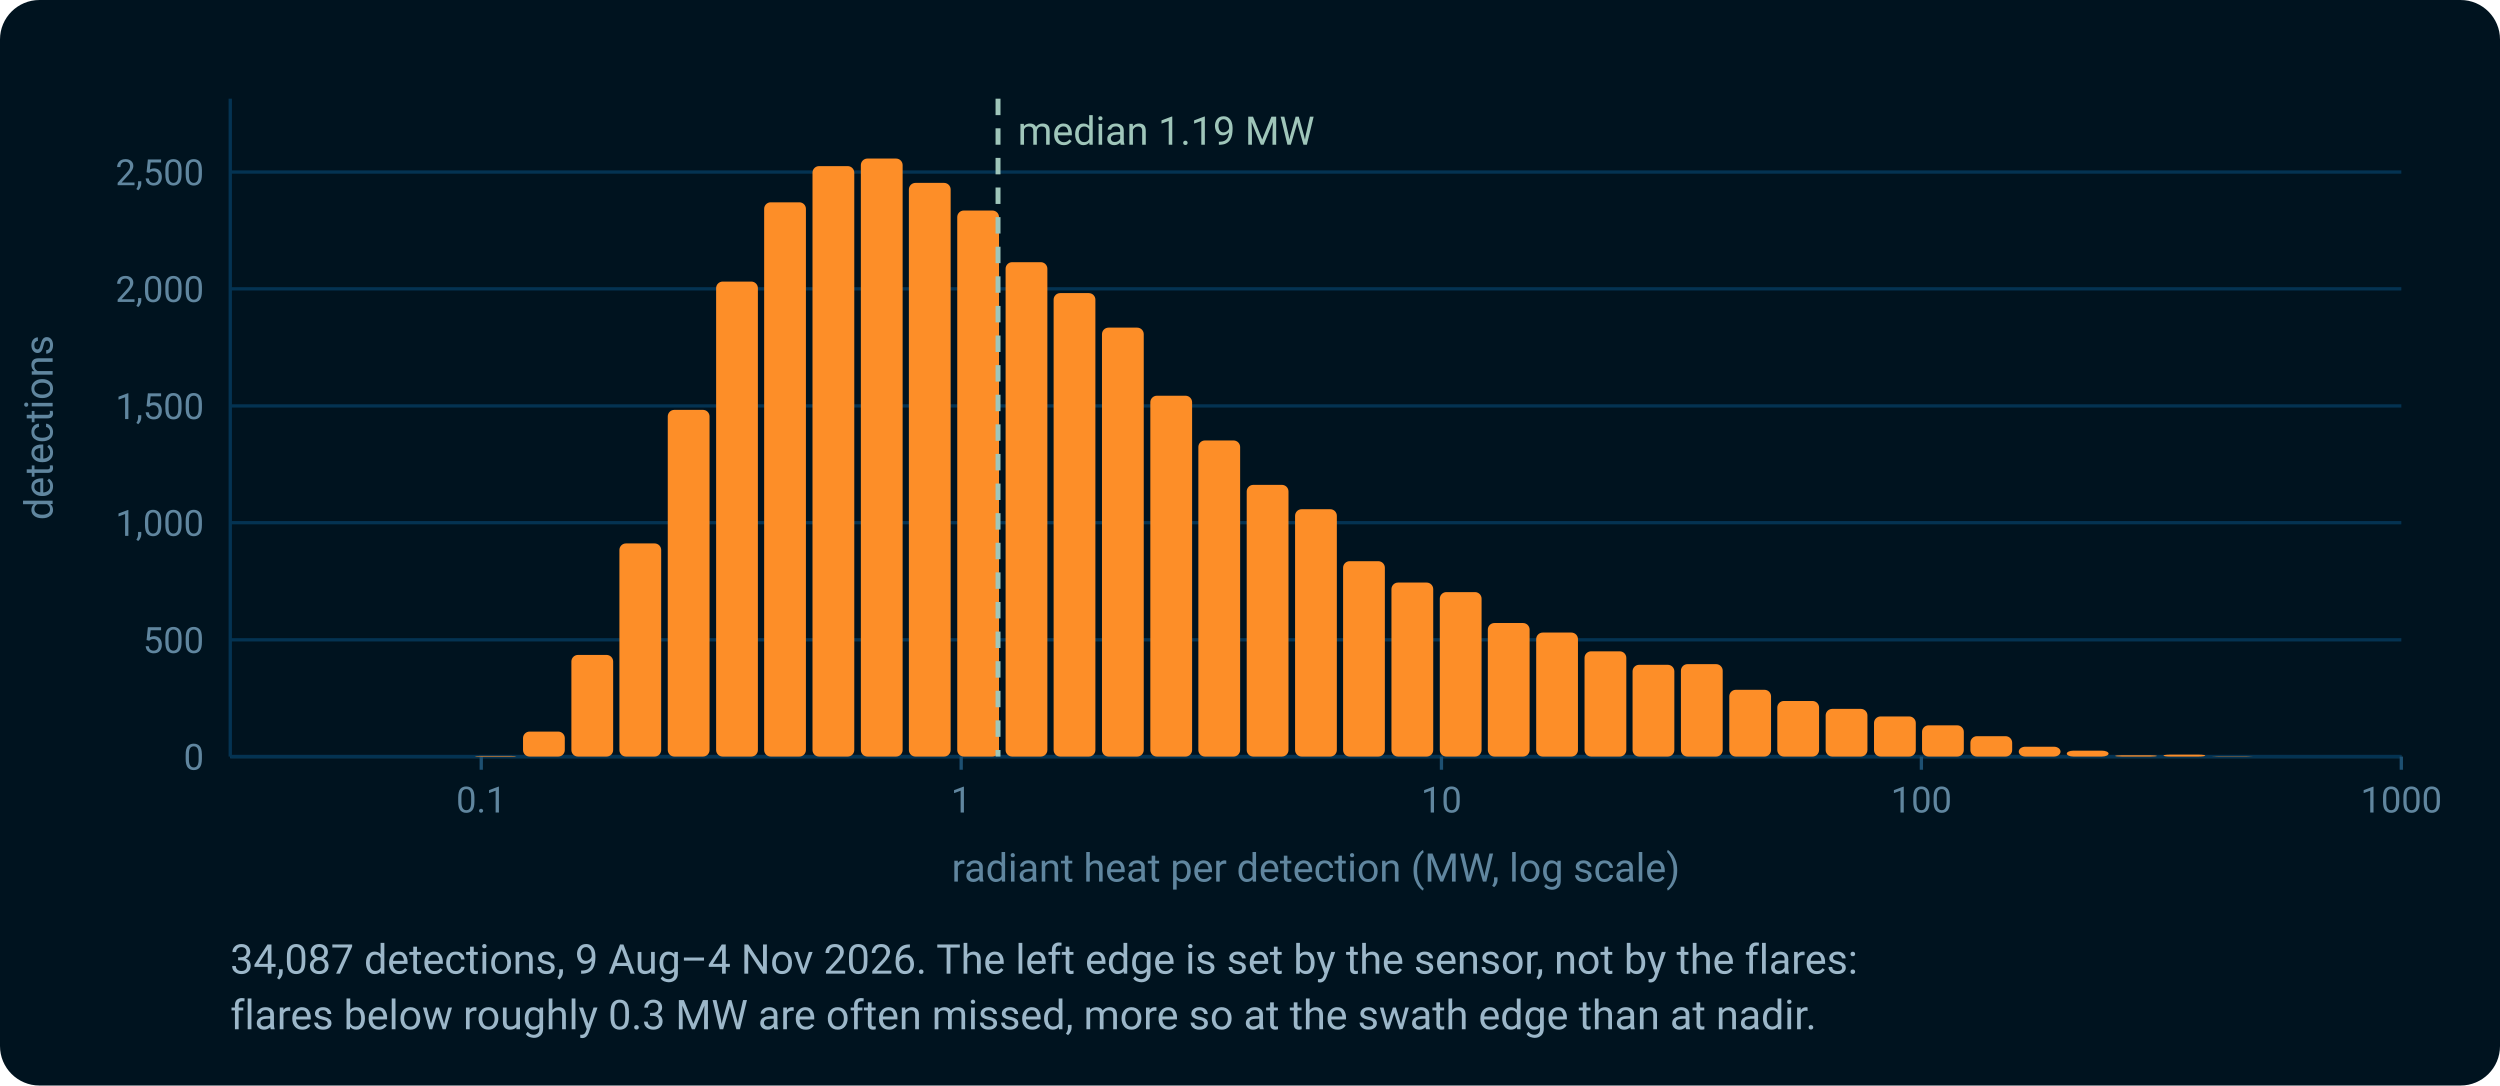
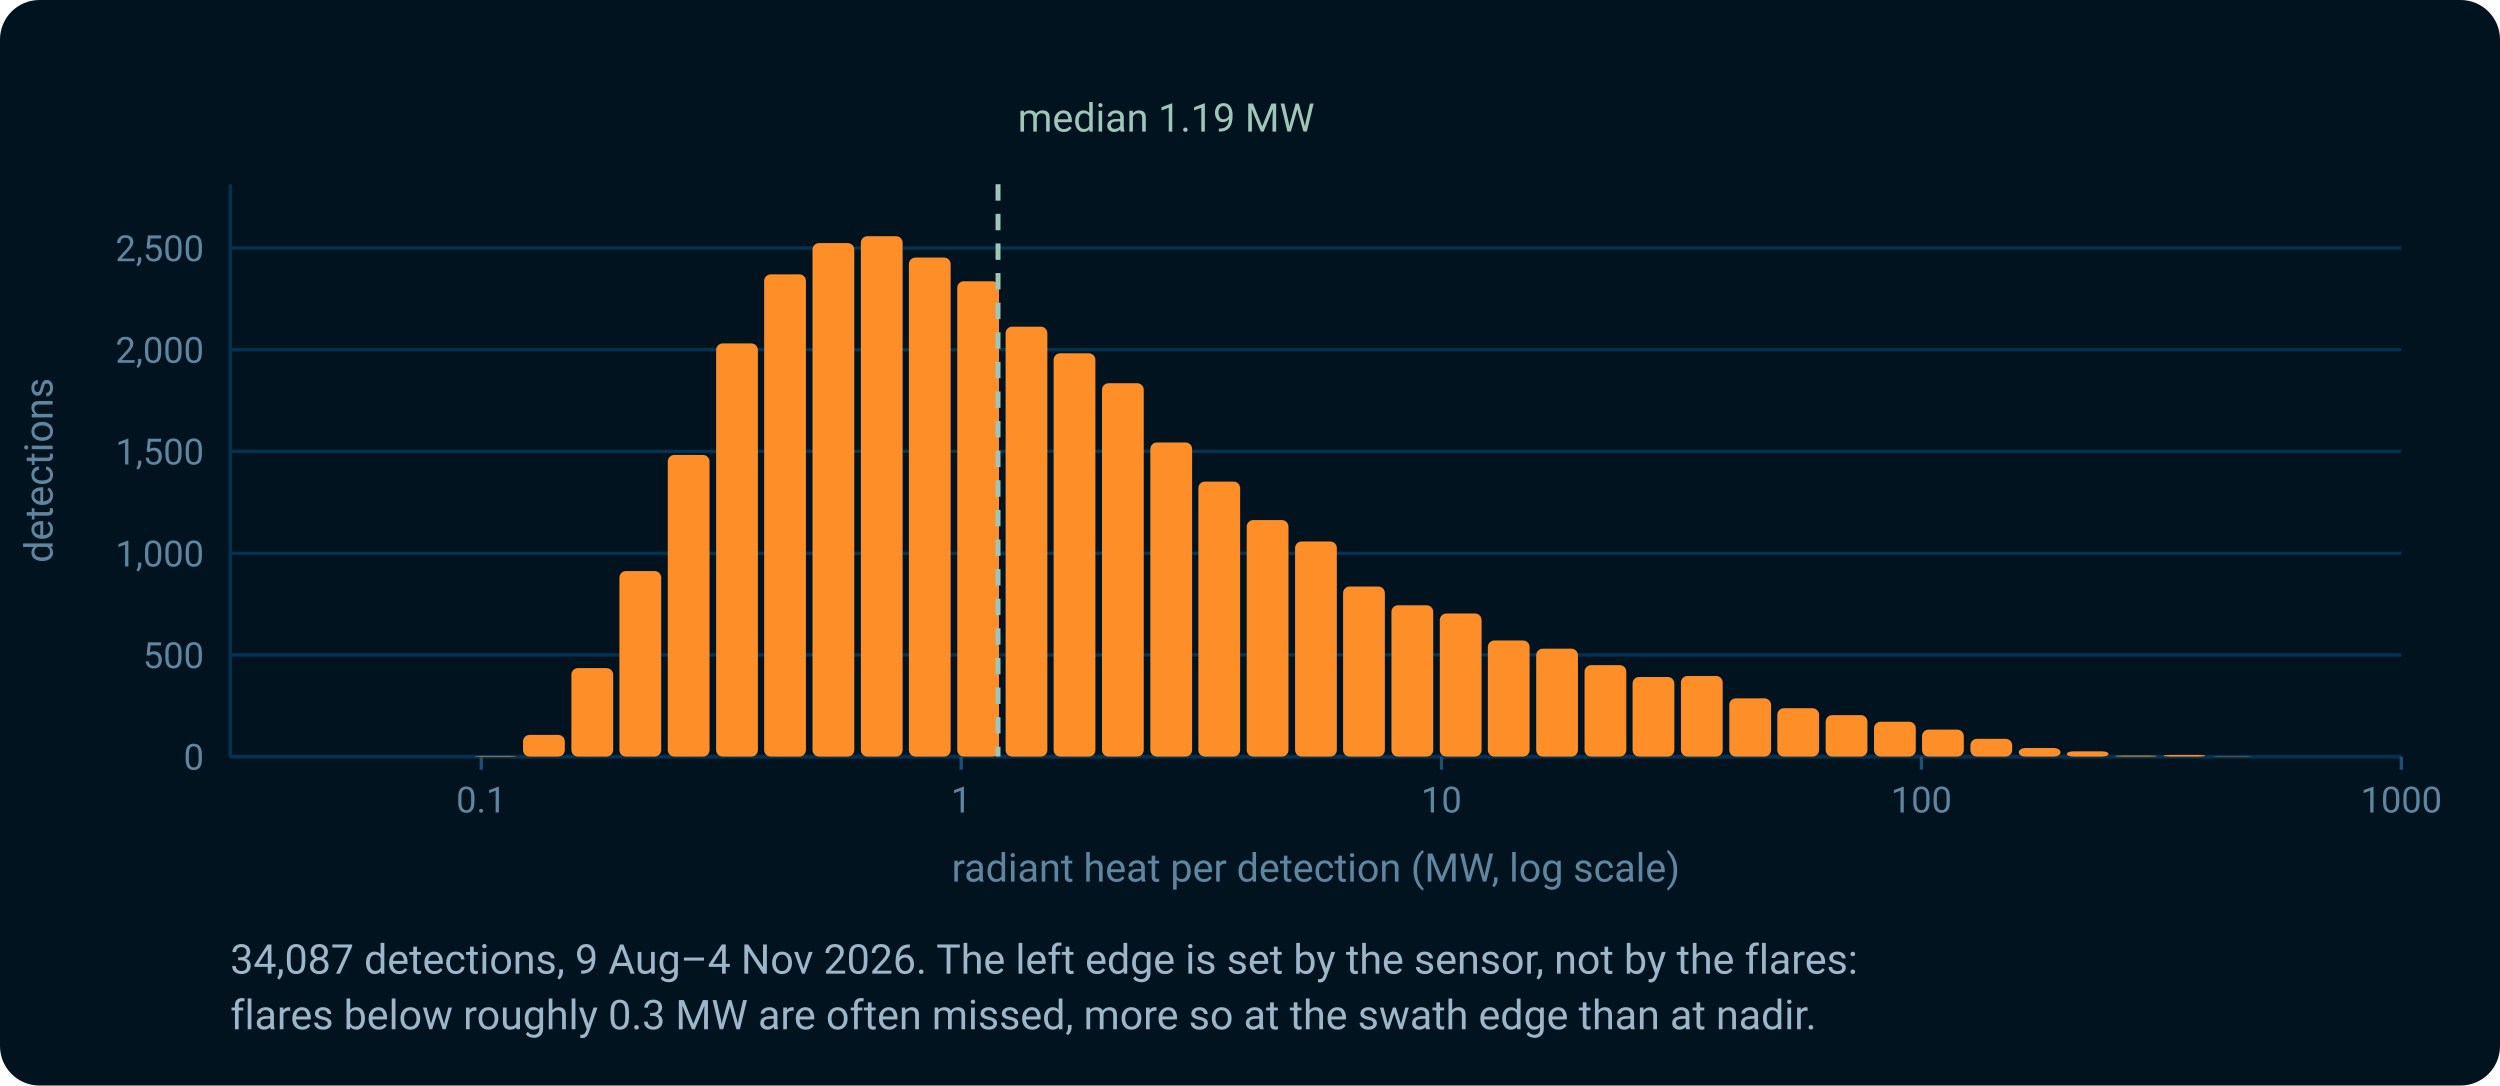
<svg xmlns="http://www.w3.org/2000/svg" viewBox="0 0 760 330" width="760" height="330" role="img" aria-label="How large detected flares are">
  <rect width="760" height="330" rx="12" fill="#00131F" />
  <line x1="70.0" y1="230.0" x2="730.0" y2="230.0" stroke="#1D5072" stroke-width="1" />
-   <line x1="70.0" y1="30.0" x2="70.0" y2="230.0" stroke="#043352" stroke-width="1" />
+   <line x1="70.0" y1="56.0" x2="70.0" y2="230.0" stroke="#043352" stroke-width="1" />
  <line x1="70.0" y1="230.0" x2="730.0" y2="230.0" stroke="#043352" stroke-width="1" />
  <text x="62.0" y="234.0" fill="#60869F" font-size="11" font-family="Roboto, Arial, sans-serif" text-anchor="end" font-weight="400">0</text>
-   <line x1="70.0" y1="194.5" x2="730.0" y2="194.5" stroke="#043352" stroke-width="1" />
-   <text x="62.0" y="198.5" fill="#60869F" font-size="11" font-family="Roboto, Arial, sans-serif" text-anchor="end" font-weight="400">500</text>
-   <line x1="70.0" y1="158.9" x2="730.0" y2="158.9" stroke="#043352" stroke-width="1" />
-   <text x="62.0" y="162.9" fill="#60869F" font-size="11" font-family="Roboto, Arial, sans-serif" text-anchor="end" font-weight="400">1,000</text>
-   <line x1="70.0" y1="123.4" x2="730.0" y2="123.4" stroke="#043352" stroke-width="1" />
-   <text x="62.0" y="127.4" fill="#60869F" font-size="11" font-family="Roboto, Arial, sans-serif" text-anchor="end" font-weight="400">1,500</text>
-   <line x1="70.0" y1="87.8" x2="730.0" y2="87.8" stroke="#043352" stroke-width="1" />
-   <text x="62.0" y="91.8" fill="#60869F" font-size="11" font-family="Roboto, Arial, sans-serif" text-anchor="end" font-weight="400">2,000</text>
-   <line x1="70.0" y1="52.3" x2="730.0" y2="52.3" stroke="#043352" stroke-width="1" />
-   <text x="62.0" y="56.3" fill="#60869F" font-size="11" font-family="Roboto, Arial, sans-serif" text-anchor="end" font-weight="400">2,500</text>
+   <line x1="70.0" y1="199.1" x2="730.0" y2="199.1" stroke="#043352" stroke-width="1" />
+   <text x="62.0" y="203.1" fill="#60869F" font-size="11" font-family="Roboto, Arial, sans-serif" text-anchor="end" font-weight="400">500</text>
+   <line x1="70.0" y1="168.2" x2="730.0" y2="168.2" stroke="#043352" stroke-width="1" />
+   <text x="62.0" y="172.2" fill="#60869F" font-size="11" font-family="Roboto, Arial, sans-serif" text-anchor="end" font-weight="400">1,000</text>
+   <line x1="70.0" y1="137.2" x2="730.0" y2="137.2" stroke="#043352" stroke-width="1" />
+   <text x="62.0" y="141.2" fill="#60869F" font-size="11" font-family="Roboto, Arial, sans-serif" text-anchor="end" font-weight="400">1,500</text>
+   <line x1="70.0" y1="106.3" x2="730.0" y2="106.3" stroke="#043352" stroke-width="1" />
+   <text x="62.0" y="110.3" fill="#60869F" font-size="11" font-family="Roboto, Arial, sans-serif" text-anchor="end" font-weight="400">2,000</text>
+   <line x1="70.0" y1="75.4" x2="730.0" y2="75.4" stroke="#043352" stroke-width="1" />
+   <text x="62.0" y="79.4" fill="#60869F" font-size="11" font-family="Roboto, Arial, sans-serif" text-anchor="end" font-weight="400">2,500</text>
  <line x1="146.3" y1="230.0" x2="146.3" y2="234.0" stroke="#1D5072" stroke-width="1" />
  <text x="146.3" y="247.0" fill="#60869F" font-size="11" font-family="Roboto, Arial, sans-serif" text-anchor="middle" font-weight="400">0.1</text>
  <line x1="292.2" y1="230.0" x2="292.2" y2="234.0" stroke="#1D5072" stroke-width="1" />
  <text x="292.2" y="247.0" fill="#60869F" font-size="11" font-family="Roboto, Arial, sans-serif" text-anchor="middle" font-weight="400">1</text>
  <line x1="438.2" y1="230.0" x2="438.2" y2="234.0" stroke="#1D5072" stroke-width="1" />
  <text x="438.2" y="247.0" fill="#60869F" font-size="11" font-family="Roboto, Arial, sans-serif" text-anchor="middle" font-weight="400">10</text>
  <line x1="584.1" y1="230.0" x2="584.1" y2="234.0" stroke="#1D5072" stroke-width="1" />
  <text x="584.1" y="247.0" fill="#60869F" font-size="11" font-family="Roboto, Arial, sans-serif" text-anchor="middle" font-weight="400">100</text>
  <line x1="730.0" y1="230.0" x2="730.0" y2="234.0" stroke="#1D5072" stroke-width="1" />
  <text x="730.0" y="247.0" fill="#60869F" font-size="11" font-family="Roboto, Arial, sans-serif" text-anchor="middle" font-weight="400">1000</text>
  <rect x="144.3" y="229.8" width="12.7" height="0.2" fill="#FD8E28" rx="2" />
-   <rect x="159.0" y="222.4" width="12.7" height="7.6" fill="#FD8E28" rx="2" />
-   <rect x="173.7" y="199.1" width="12.7" height="30.9" fill="#FD8E28" rx="2" />
-   <rect x="188.3" y="165.2" width="12.7" height="64.8" fill="#FD8E28" rx="2" />
-   <rect x="203.0" y="124.6" width="12.7" height="105.4" fill="#FD8E28" rx="2" />
-   <rect x="217.7" y="85.6" width="12.7" height="144.4" fill="#FD8E28" rx="2" />
-   <rect x="232.3" y="61.5" width="12.7" height="168.5" fill="#FD8E28" rx="2" />
-   <rect x="247.0" y="50.5" width="12.7" height="179.5" fill="#FD8E28" rx="2" />
-   <rect x="261.7" y="48.2" width="12.7" height="181.8" fill="#FD8E28" rx="2" />
-   <rect x="276.3" y="55.6" width="12.7" height="174.4" fill="#FD8E28" rx="2" />
-   <rect x="291.0" y="64.0" width="12.7" height="166.0" fill="#FD8E28" rx="2" />
-   <rect x="305.7" y="79.7" width="12.7" height="150.3" fill="#FD8E28" rx="2" />
-   <rect x="320.3" y="89.1" width="12.7" height="140.9" fill="#FD8E28" rx="2" />
-   <rect x="335.0" y="99.6" width="12.7" height="130.4" fill="#FD8E28" rx="2" />
-   <rect x="349.7" y="120.3" width="12.7" height="109.7" fill="#FD8E28" rx="2" />
-   <rect x="364.3" y="133.9" width="12.7" height="96.1" fill="#FD8E28" rx="2" />
-   <rect x="379.0" y="147.4" width="12.7" height="82.6" fill="#FD8E28" rx="2" />
-   <rect x="393.7" y="154.8" width="12.7" height="75.2" fill="#FD8E28" rx="2" />
-   <rect x="408.3" y="170.6" width="12.7" height="59.4" fill="#FD8E28" rx="2" />
-   <rect x="423.0" y="177.1" width="12.7" height="52.9" fill="#FD8E28" rx="2" />
-   <rect x="437.7" y="180.0" width="12.7" height="50.0" fill="#FD8E28" rx="2" />
-   <rect x="452.3" y="189.4" width="12.7" height="40.6" fill="#FD8E28" rx="2" />
-   <rect x="467.0" y="192.3" width="12.7" height="37.7" fill="#FD8E28" rx="2" />
-   <rect x="481.7" y="198.0" width="12.7" height="32.0" fill="#FD8E28" rx="2" />
-   <rect x="496.3" y="202.1" width="12.7" height="27.9" fill="#FD8E28" rx="2" />
-   <rect x="511.0" y="201.9" width="12.7" height="28.1" fill="#FD8E28" rx="2" />
-   <rect x="525.7" y="209.7" width="12.7" height="20.3" fill="#FD8E28" rx="2" />
-   <rect x="540.3" y="213.1" width="12.7" height="16.9" fill="#FD8E28" rx="2" />
-   <rect x="555.0" y="215.5" width="12.7" height="14.5" fill="#FD8E28" rx="2" />
-   <rect x="569.7" y="217.8" width="12.7" height="12.2" fill="#FD8E28" rx="2" />
-   <rect x="584.3" y="220.5" width="12.7" height="9.5" fill="#FD8E28" rx="2" />
-   <rect x="599.0" y="223.8" width="12.7" height="6.2" fill="#FD8E28" rx="2" />
-   <rect x="613.7" y="227.0" width="12.7" height="3.0" fill="#FD8E28" rx="2" />
-   <rect x="628.3" y="228.2" width="12.7" height="1.8" fill="#FD8E28" rx="2" />
-   <rect x="643.0" y="229.6" width="12.7" height="0.4" fill="#FD8E28" rx="2" />
-   <rect x="657.7" y="229.4" width="12.7" height="0.6" fill="#FD8E28" rx="2" />
+   <rect x="159.0" y="223.4" width="12.7" height="6.6" fill="#FD8E28" rx="2" />
+   <rect x="173.7" y="203.1" width="12.7" height="26.9" fill="#FD8E28" rx="2" />
+   <rect x="188.3" y="173.6" width="12.7" height="56.4" fill="#FD8E28" rx="2" />
+   <rect x="203.0" y="138.3" width="12.7" height="91.7" fill="#FD8E28" rx="2" />
+   <rect x="217.7" y="104.4" width="12.7" height="125.6" fill="#FD8E28" rx="2" />
+   <rect x="232.3" y="83.4" width="12.7" height="146.6" fill="#FD8E28" rx="2" />
+   <rect x="247.0" y="73.9" width="12.7" height="156.1" fill="#FD8E28" rx="2" />
+   <rect x="261.7" y="71.8" width="12.7" height="158.2" fill="#FD8E28" rx="2" />
+   <rect x="276.3" y="78.3" width="12.7" height="151.7" fill="#FD8E28" rx="2" />
+   <rect x="291.0" y="85.5" width="12.7" height="144.5" fill="#FD8E28" rx="2" />
+   <rect x="305.7" y="99.3" width="12.7" height="130.7" fill="#FD8E28" rx="2" />
+   <rect x="320.3" y="107.4" width="12.7" height="122.6" fill="#FD8E28" rx="2" />
+   <rect x="335.0" y="116.5" width="12.7" height="113.5" fill="#FD8E28" rx="2" />
+   <rect x="349.7" y="134.5" width="12.7" height="95.5" fill="#FD8E28" rx="2" />
+   <rect x="364.3" y="146.4" width="12.7" height="83.6" fill="#FD8E28" rx="2" />
+   <rect x="379.0" y="158.1" width="12.7" height="71.9" fill="#FD8E28" rx="2" />
+   <rect x="393.7" y="164.6" width="12.7" height="65.4" fill="#FD8E28" rx="2" />
+   <rect x="408.3" y="178.3" width="12.7" height="51.7" fill="#FD8E28" rx="2" />
+   <rect x="423.0" y="184.0" width="12.7" height="46.0" fill="#FD8E28" rx="2" />
+   <rect x="437.7" y="186.5" width="12.7" height="43.5" fill="#FD8E28" rx="2" />
+   <rect x="452.3" y="194.7" width="12.7" height="35.3" fill="#FD8E28" rx="2" />
+   <rect x="467.0" y="197.2" width="12.7" height="32.8" fill="#FD8E28" rx="2" />
+   <rect x="481.7" y="202.2" width="12.7" height="27.8" fill="#FD8E28" rx="2" />
+   <rect x="496.3" y="205.8" width="12.7" height="24.2" fill="#FD8E28" rx="2" />
+   <rect x="511.0" y="205.5" width="12.7" height="24.5" fill="#FD8E28" rx="2" />
+   <rect x="525.7" y="212.3" width="12.7" height="17.7" fill="#FD8E28" rx="2" />
+   <rect x="540.3" y="215.3" width="12.7" height="14.7" fill="#FD8E28" rx="2" />
+   <rect x="555.0" y="217.4" width="12.7" height="12.6" fill="#FD8E28" rx="2" />
+   <rect x="569.7" y="219.4" width="12.7" height="10.6" fill="#FD8E28" rx="2" />
+   <rect x="584.3" y="221.8" width="12.7" height="8.2" fill="#FD8E28" rx="2" />
+   <rect x="599.0" y="224.6" width="12.7" height="5.4" fill="#FD8E28" rx="2" />
+   <rect x="613.7" y="227.4" width="12.7" height="2.6" fill="#FD8E28" rx="2" />
+   <rect x="628.3" y="228.4" width="12.7" height="1.6" fill="#FD8E28" rx="2" />
+   <rect x="643.0" y="229.7" width="12.7" height="0.3" fill="#FD8E28" rx="2" />
+   <rect x="657.7" y="229.5" width="12.7" height="0.5" fill="#FD8E28" rx="2" />
  <rect x="672.3" y="229.9" width="12.7" height="0.1" fill="#FD8E28" rx="2" />
-   <line x1="303.4" y1="30.0" x2="303.4" y2="230.0" stroke="#9FC6BA" stroke-width="1.5" stroke-dasharray="5 4" />
-   <text x="309.4" y="44.0" fill="#9FC6BA" font-size="12" font-family="'PP Neue Montreal', Roboto, Arial, sans-serif" text-anchor="start" font-weight="400">median 1.19 MW</text>
+   <line x1="303.4" y1="56.0" x2="303.4" y2="230.0" stroke="#9FC6BA" stroke-width="1.5" stroke-dasharray="5 4" />
+   <text x="309.4" y="40.0" fill="#9FC6BA" font-size="12" font-family="'PP Neue Montreal', Roboto, Arial, sans-serif" text-anchor="start" font-weight="400">median 1.19 MW</text>
  <text x="400.0" y="268.0" fill="#60869F" font-size="12" font-family="'PP Neue Montreal', Roboto, Arial, sans-serif" text-anchor="middle" font-weight="400">radiant heat per detection (MW, log scale)</text>
-   <text x="16.0" y="130.0" fill="#60869F" font-size="12" font-family="'PP Neue Montreal', Roboto, Arial, sans-serif" text-anchor="middle" font-weight="400" transform="rotate(-90 16 130.0)">detections</text>
+   <text x="16.0" y="143.0" fill="#60869F" font-size="12" font-family="'PP Neue Montreal', Roboto, Arial, sans-serif" text-anchor="middle" font-weight="400" transform="rotate(-90 16 143.0)">detections</text>
  <text x="70.0" y="296.0" fill="#9CB7C9" font-size="12.5" font-family="'PP Neue Montreal', Roboto, Arial, sans-serif" text-anchor="start" font-weight="400">34,087 detections, 9 Aug–4 Nov 2026. The left edge is set by the sensor, not by the flares:</text>
  <text x="70.0" y="312.9" fill="#9CB7C9" font-size="12.5" font-family="'PP Neue Montreal', Roboto, Arial, sans-serif" text-anchor="start" font-weight="400">flares below roughly 0.3 MW are often missed, more so at the swath edge than at nadir.</text>
</svg>
